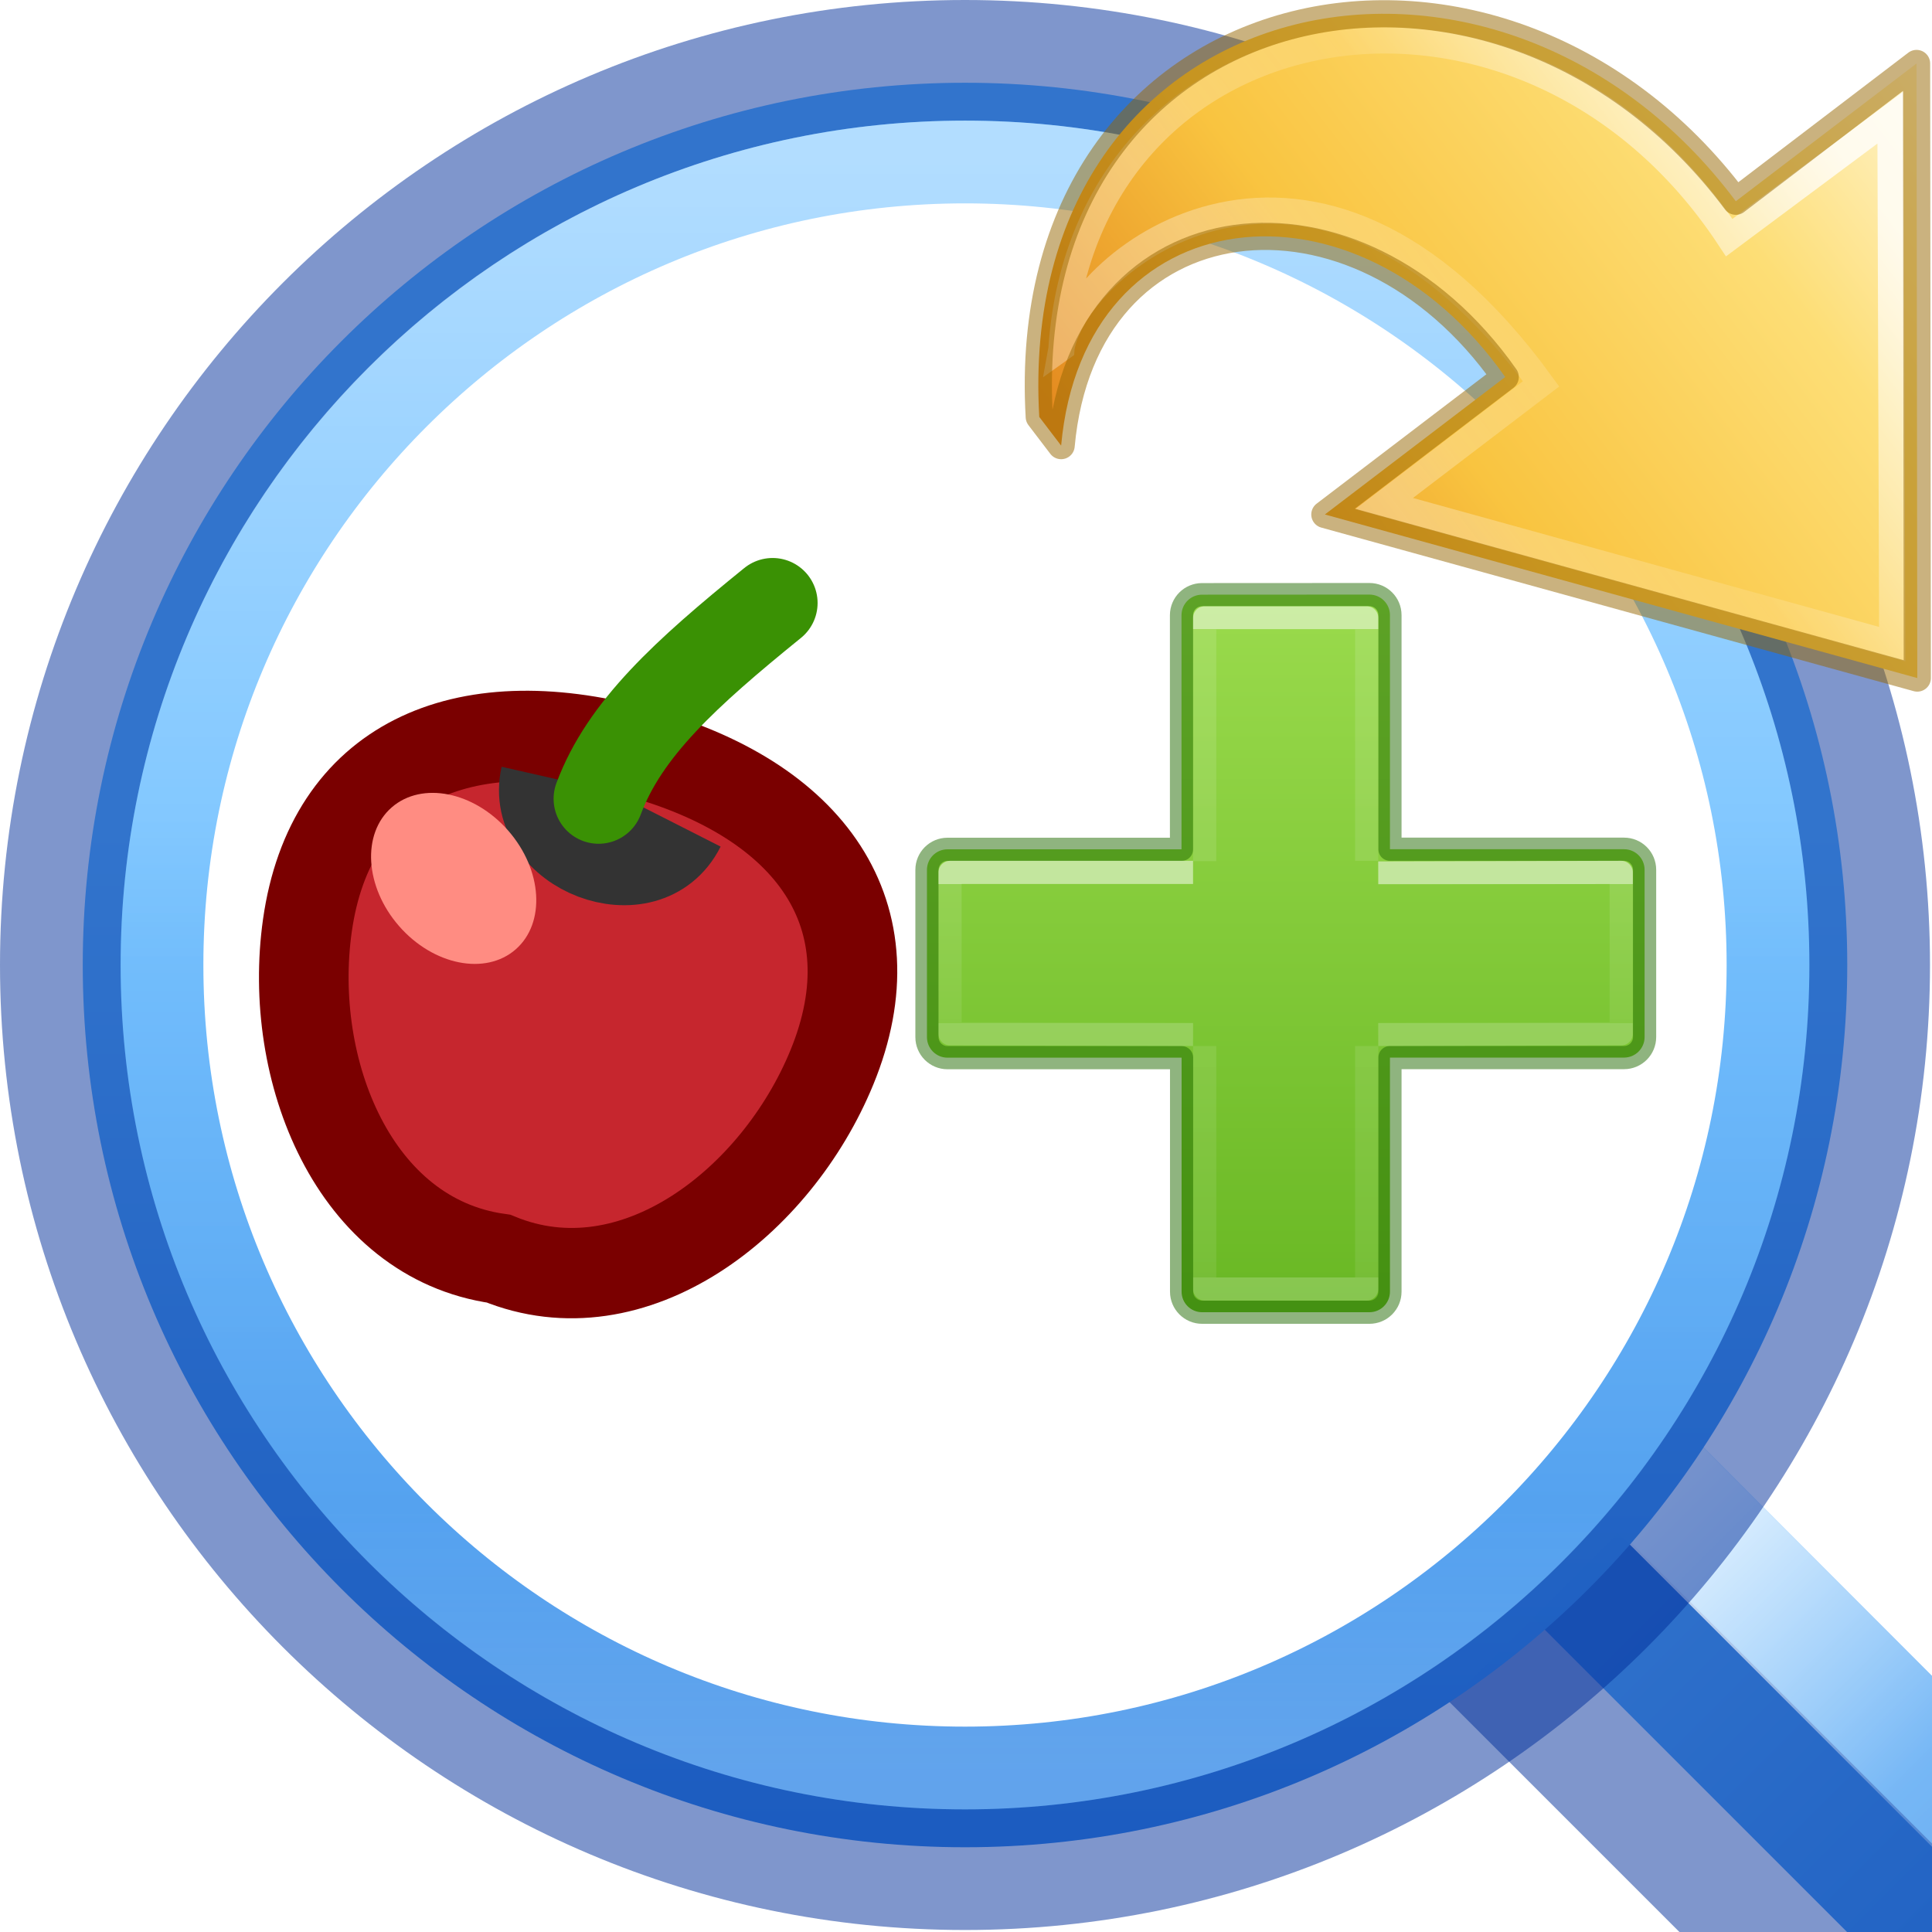
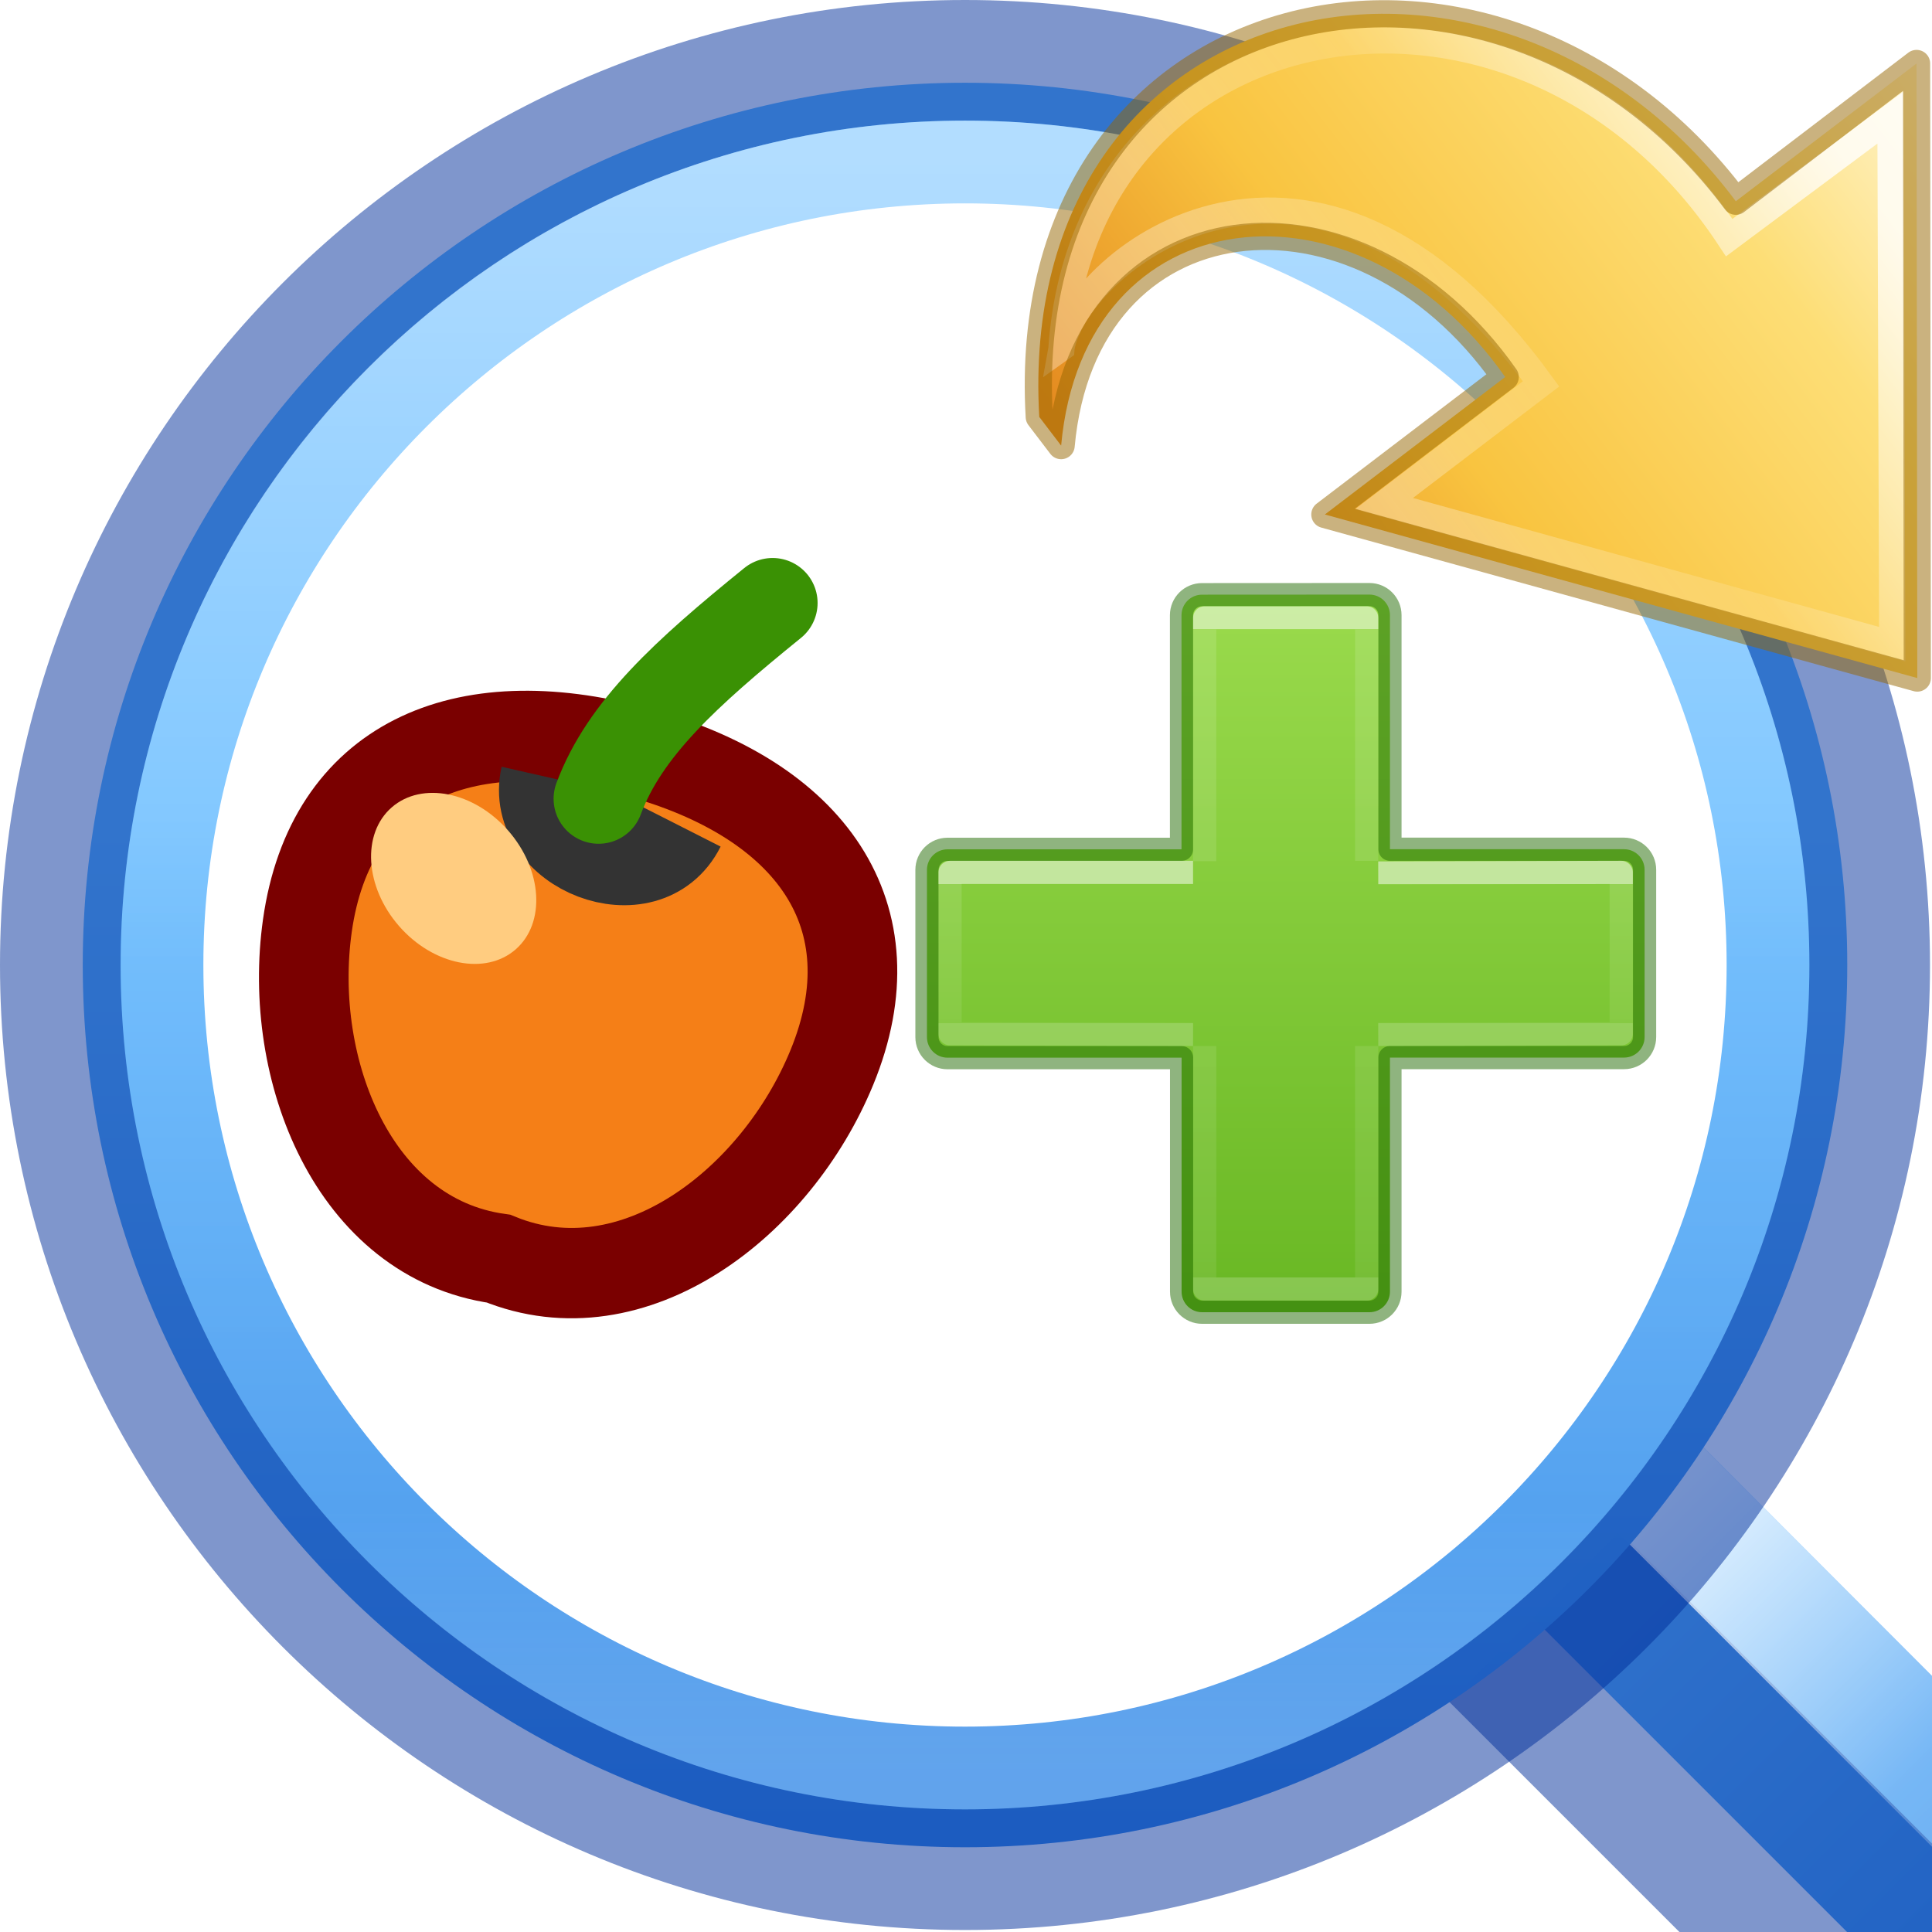
<svg xmlns="http://www.w3.org/2000/svg" xmlns:xlink="http://www.w3.org/1999/xlink" id="svg8" version="1.1" viewBox="0 0 12.7 12.7" height="48" width="48">
  <defs id="defs2">
    <linearGradient x1="23.732" y1="4.418" x2="23.732" y2="39.454" id="linearGradient3254" xlink:href="#linearGradient3242-7-3-8-0-4-58-06" gradientUnits="userSpaceOnUse" gradientTransform="matrix(0.2756217,0,0,0.2565423,-21.44355,-14.67671)" />
    <linearGradient id="linearGradient3242-7-3-8-0-4-58-06">
      <stop id="stop3244-5-8-5-6-4-3-8" style="stop-color:#cdf87e;stop-opacity:1" offset="0" />
      <stop id="stop3246-9-5-1-5-3-0-7" style="stop-color:#a2e34f;stop-opacity:1" offset="0.262" />
      <stop id="stop3248-7-2-0-7-5-35-9" style="stop-color:#68b723;stop-opacity:1" offset="0.661" />
      <stop id="stop3250-8-2-8-5-6-40-4" style="stop-color:#1d7e0d;stop-opacity:1" offset="1" />
    </linearGradient>
    <linearGradient x1="38.941" y1="15.991" x2="20.576" y2="15.991" id="linearGradient3198-5" xlink:href="#linearGradient4087-4-6" gradientUnits="userSpaceOnUse" gradientTransform="matrix(0,-0.3006486,0.3230083,0,-20.95217,-0.797489)" />
    <linearGradient id="linearGradient4087-4-6">
      <stop id="stop4089-0-9" style="stop-color:#ffffff;stop-opacity:1" offset="0" />
      <stop id="stop4091-5-8" style="stop-color:#ffffff;stop-opacity:0.235" offset="0.512" />
      <stop id="stop4093-9-7" style="stop-color:#ffffff;stop-opacity:0.157" offset="0.585" />
      <stop id="stop4095-4-2" style="stop-color:#ffffff;stop-opacity:0.392" offset="1" />
    </linearGradient>
    <linearGradient gradientTransform="matrix(-1.04172,0,0,0.9696086,49.67237,1.24692)" gradientUnits="userSpaceOnUse" xlink:href="#linearGradient3846" id="linearGradient3254-7" y2="38.066" x2="23.732" y1="4.418" x1="23.732" />
    <linearGradient id="linearGradient3846">
      <stop offset="0" style="stop-color:#fff3cb;stop-opacity:1" id="stop3848" />
      <stop offset="0.262" style="stop-color:#fdde76;stop-opacity:1" id="stop3850" />
      <stop offset="0.661" style="stop-color:#f9c440;stop-opacity:1" id="stop3852" />
      <stop offset="1" style="stop-color:#e48b20;stop-opacity:1" id="stop3854" />
    </linearGradient>
    <linearGradient gradientTransform="matrix(0,-1.13631,-1.220819,0,47.81519,53.70381)" gradientUnits="userSpaceOnUse" xlink:href="#linearGradient4087-4-6" id="linearGradient3198-5-0" y2="15.991" x2="20.576" y1="15.991" x1="38.941" />
    <linearGradient y2="9.25" x2="1.8" y1="9.25" x1="24.2" gradientTransform="matrix(0,-0.3779764,-0.5291667,0,15.74367,3.630197)" gradientUnits="userSpaceOnUse" id="linearGradient942" xlink:href="#linearGradient78" />
    <linearGradient id="linearGradient78">
      <stop style="stop-color:#9bdb4d;stop-opacity:1" offset="0" id="stop74" />
      <stop style="stop-color:#68b723;stop-opacity:1" offset="1" id="stop76" />
    </linearGradient>
    <linearGradient gradientTransform="matrix(0.2609544,0,0,0.2686438,4.217886,-7.503603)" gradientUnits="userSpaceOnUse" xlink:href="#linearGradient965" id="linearGradient3030" y2="36.942" x2="24.139" y1="9.365" x1="24.139" />
    <linearGradient id="linearGradient965">
      <stop id="stop957" style="stop-color:#ffffff;stop-opacity:1" offset="0" />
      <stop id="stop959" style="stop-color:#ffffff;stop-opacity:0.235" offset="0" />
      <stop id="stop961" style="stop-color:#ffffff;stop-opacity:0.157" offset="1" />
      <stop id="stop963" style="stop-color:#ffffff;stop-opacity:0.392" offset="1" />
    </linearGradient>
    <linearGradient gradientTransform="matrix(0.2708776,0,0,0.2584367,3.98735,-7.263907)" gradientUnits="userSpaceOnUse" xlink:href="#linearGradient4333" id="linearGradient3030-1" y2="26.212" x2="24.139" y1="20.069" x1="24.139" />
    <linearGradient id="linearGradient4333">
      <stop id="stop4335" style="stop-color:#ffffff;stop-opacity:1" offset="0" />
      <stop id="stop4337" style="stop-color:#ffffff;stop-opacity:0.235" offset="0" />
      <stop id="stop4339" style="stop-color:#ffffff;stop-opacity:0.157" offset="1" />
      <stop id="stop4341" style="stop-color:#ffffff;stop-opacity:0.392" offset="1" />
    </linearGradient>
    <linearGradient xlink:href="#linearGradient947-5" id="linearGradient916" gradientUnits="userSpaceOnUse" gradientTransform="matrix(6.470699,0,0,4.857143,-34.15521,-15.53799)" x1="4.702" y1="3.69" x2="4.702" y2="4.086" />
    <linearGradient id="linearGradient947-5">
      <stop offset="0" style="stop-color:#64baff;stop-opacity:1" id="stop943-6" />
      <stop offset="1" style="stop-color:#3689e6;stop-opacity:1" id="stop945-2" />
    </linearGradient>
    <linearGradient xlink:href="#linearGradient4011" id="linearGradient914" gradientUnits="userSpaceOnUse" gradientTransform="matrix(3.235349,0,0,4.857143,-19.24708,-15.53799)" x1="4.702" y1="3.69" x2="4.702" y2="4.086" />
    <linearGradient id="linearGradient4011">
      <stop offset="0" style="stop-color:#ffffff;stop-opacity:1" id="stop4013" />
      <stop offset="0.508" style="stop-color:#ffffff;stop-opacity:0.235" id="stop4015" />
      <stop offset="0.835" style="stop-color:#ffffff;stop-opacity:0.157" id="stop4017" />
      <stop offset="1" style="stop-color:#ffffff;stop-opacity:0.392" id="stop4019" />
    </linearGradient>
    <linearGradient gradientTransform="matrix(0,1.083776,-1.083776,0,16.67021,-2.837765)" gradientUnits="userSpaceOnUse" y2="8" x2="16.706" y1="8" x1="8.83" id="linearGradient878" xlink:href="#linearGradient947-5" />
    <linearGradient gradientTransform="matrix(0.3513514,0,0,0.3513514,-17.20367,-0.9093001)" gradientUnits="userSpaceOnUse" xlink:href="#linearGradient4011" id="linearGradient3071" y2="44.341" x2="71.204" y1="6.238" x1="71.204" />
  </defs>
  <g id="layer1">
    <g id="g859" transform="scale(2.996901)">
      <g transform="rotate(-45,4.810207,3.582032)" id="g921">
        <rect y="2.535" x="-4.339" height="1.738" width="0.529" id="rect908" style="opacity:1;fill:url(#linearGradient916);fill-opacity:1;stroke:none;stroke-width:5.606;stroke-linecap:round;stop-color:#000000" transform="scale(-1,1)" />
        <rect style="opacity:0.5;fill:#002e99;fill-opacity:1;stroke:none;stroke-width:5.606;stroke-linecap:round;stop-color:#000000" id="rect910" width="0.529" height="1.738" x="-4.079" y="2.535" transform="scale(-1,1)" />
        <rect style="opacity:1;fill:url(#linearGradient914);fill-opacity:1;stroke:none;stroke-width:3.964;stroke-linecap:round;stop-color:#000000" id="rect912" width="0.265" height="1.738" x="-4.339" y="2.535" transform="scale(-1,1)" />
      </g>
      <g transform="scale(0.2645833)" id="g910">
        <path d="m 14.814,8 c 0,-3.76 -3.054,-6.814 -6.814,-6.814 -3.76,0 -6.814,3.054 -6.814,6.814 0,3.76 3.054,6.814 6.814,6.814 3.76,0 6.814,-3.054 6.814,-6.814 z" id="path846" style="color:#000000;display:inline;overflow:visible;visibility:visible;opacity:0.99;fill:none;fill-opacity:1;fill-rule:nonzero;stroke:url(#linearGradient878);stroke-width:1;stroke-opacity:1;marker:none;enable-background:accumulate" />
        <path d="m 8,0.5 c -4.138,0 -7.5,3.362 -7.5,7.5 C 0.5,12.138 3.862,15.5 8,15.5 12.138,15.5 15.5,12.138 15.5,8 15.5,3.862 12.138,0.5 8,0.5 Z" id="path2555-7" style="color:#000000;clip-rule:nonzero;display:inline;overflow:visible;visibility:visible;opacity:0.5;isolation:auto;mix-blend-mode:normal;color-interpolation:sRGB;color-interpolation-filters:linearRGB;solid-color:#000000;solid-opacity:1;fill:none;fill-opacity:1;fill-rule:nonzero;stroke:#002e99;stroke-width:1;stroke-linecap:round;stroke-linejoin:round;stroke-miterlimit:4;stroke-dasharray:none;stroke-dashoffset:0;stroke-opacity:1;marker:none;color-rendering:auto;image-rendering:auto;shape-rendering:auto;text-rendering:auto;enable-background:accumulate" />
        <path d="M 14.5,8 C 14.5,11.59 11.59,14.5 8,14.5 4.41,14.5 1.5,11.59 1.5,8 1.5,4.41 4.41,1.5 8,1.5 11.59,1.5 14.5,4.41 14.5,8 Z" id="path8655-6" style="color:#000000;display:inline;overflow:visible;visibility:visible;opacity:0.5;fill:none;stroke:url(#linearGradient3071);stroke-width:1;stroke-linecap:round;stroke-linejoin:round;stroke-miterlimit:4;stroke-dasharray:none;stroke-dashoffset:0;stroke-opacity:1;marker:none;enable-background:accumulate" />
      </g>
    </g>
    <g transform="matrix(0.5750134,0,0,0.5750134,2.669709,7.005524)" id="g90">
      <path d="m 9.099,-5.385 c -0.13,0 -0.235,0.105 -0.235,0.235 v 2.676 H 6.189 c -0.13,0 -0.235,0.105 -0.235,0.235 v 1.912 c 0,0.13 0.105,0.235 0.235,0.235 H 8.865 V 2.583 c 0,0.13 0.105,0.235 0.235,0.235 h 1.912 c 0.13,0 0.235,-0.105 0.235,-0.235 v -2.676 h 2.676 c 0.13,0 0.235,-0.105 0.235,-0.235 V -2.24 c 0,-0.13 -0.105,-0.235 -0.235,-0.235 h -2.676 v -2.676 c 0,-0.13 -0.105,-0.235 -0.235,-0.235 z" style="font-variation-settings:normal;opacity:1;vector-effect:none;fill:url(#linearGradient942);fill-opacity:1;stroke:#206b00;stroke-width:0.265;stroke-linecap:round;stroke-linejoin:round;stroke-miterlimit:4;stroke-dasharray:none;stroke-dashoffset:0;stroke-opacity:0.5;stop-color:#000000;stop-opacity:1" id="rect919" />
      <path d="m 9.129,-2.338 v -2.782 h 1.852 v 2.778 m 0,2.117 V 2.553 H 9.129 v -2.778" id="path2272" style="display:inline;opacity:0.5;fill:none;stroke:url(#linearGradient3030);stroke-width:0.265;stroke-linecap:butt;stroke-linejoin:round;stroke-miterlimit:4;stroke-dasharray:none;stroke-opacity:1" />
      <path d="m 11.113,-2.203 2.778,-0.007 v 1.845 l -2.778,0.007 m -2.117,0 -2.778,-0.007 V -2.21 l 2.778,-8e-7" id="path2272-2" style="display:inline;opacity:0.5;fill:none;stroke:url(#linearGradient3030-1);stroke-width:0.265;stroke-linecap:butt;stroke-linejoin:round;stroke-miterlimit:4;stroke-dasharray:none;stroke-opacity:1" />
    </g>
    <g id="g1055" transform="matrix(1.182931,0,0,1.182931,-3.402364,1.533673)">
      <g transform="translate(11.03655,3.061234)" style="stroke:#7a0000;stroke-opacity:1" id="g1018">
        <g style="stroke:#7a0000;stroke-opacity:1" id="cherry2-3" transform="matrix(0.1203468,0.00521202,-0.00532923,0.1212868,-8.388063,-3.343866)">
-           <path style="fill:#c6262e;fill-opacity:1;stroke:#7a0000;stroke-width:4.135;stroke-opacity:1" id="p5-12" d="m 42.021,38.735 c -2.28,6.289 -8.636,11.671 -14.976,9.411 -6.706,-0.642 -10.134,-8.201 -9.485,-14.852 0.729,-7.471 6.64,-10.416 14.793,-8.602 8.154,1.814 12.229,6.98 9.668,14.043 z" />
+           <path style="fill:#f57f17;fill-opacity:1;stroke:#7a0000;stroke-width:4.135;stroke-opacity:1" id="p5-12" d="m 42.021,38.735 c -2.28,6.289 -8.636,11.671 -14.976,9.411 -6.706,-0.642 -10.134,-8.201 -9.485,-14.852 0.729,-7.471 6.64,-10.416 14.793,-8.602 8.154,1.814 12.229,6.98 9.668,14.043 z" />
          <path style="fill:none;stroke:#333333;stroke-width:4.135;stroke-opacity:1" id="p8-9" d="m 28.224,26.012 c -0.601,3.336 4.888,5.213 6.336,2.001" />
        </g>
-         <path style="fill:#275100;fill-opacity:0.945;stroke:#3a9104;stroke-width:0.5;stroke-linecap:round;stroke-opacity:1;stop-color:#000000" d="m -4.834,0.081 c 0.145,-0.389 0.486,-0.698 0.967,-1.088" id="path1009" />
+         <path style="fill:#4caf50;fill-opacity:0.945;stroke:#3a9104;stroke-width:0.5;stroke-linecap:round;stroke-opacity:1;stop-color:#000000" d="m -4.834,0.081 c 0.145,-0.389 0.486,-0.698 0.967,-1.088" id="path1009" />
      </g>
-       <path d="M 5.742,3.979 A 0.524,0.403 48.879 0 1 5.094,3.85 0.524,0.403 48.879 0 1 5.053,3.19 0.524,0.403 48.879 0 1 5.701,3.32 0.524,0.403 48.879 0 1 5.742,3.979" style="opacity:1;fill:#ff8c82;fill-opacity:1;stroke:none;stroke-width:0.496;stroke-linecap:round;stroke-opacity:1;stop-color:#000000" id="path1046" />
+       <path d="M 5.742,3.979 A 0.524,0.403 48.879 0 1 5.094,3.85 0.524,0.403 48.879 0 1 5.053,3.19 0.524,0.403 48.879 0 1 5.701,3.32 0.524,0.403 48.879 0 1 5.742,3.979" style="opacity:1;fill:#ffcc80;fill-opacity:1;stroke:none;stroke-width:0.496;stroke-linecap:round;stroke-opacity:1;stop-color:#000000" id="path1046" />
    </g>
    <g transform="matrix(-0.1083068,-0.1420937,-0.1420937,0.1083068,15.99189,3.334578)" id="g32">
      <path style="display:block;overflow:visible;visibility:visible;fill:url(#linearGradient3254-7);fill-opacity:1;fill-rule:nonzero;stroke:none;stroke-width:1;stroke-linecap:butt;stroke-linejoin:round;stroke-miterlimit:7;stroke-dasharray:none;stroke-dashoffset:0;stroke-opacity:1;marker:none" id="path3503-3-3-71" d="M 33.725,38.761 C 46.952,29.832 39.243,13.433 24.5,13.568 V 5.207 L 6.5,18.893 24.5,32.58 v -8.343 c 9.509,-0.369 14.695,8.294 7.897,14.524 z" />
      <path style="display:block;overflow:visible;visibility:visible;opacity:0.8;fill:none;stroke:url(#linearGradient3198-5-0);stroke-width:0.964;stroke-linecap:butt;stroke-linejoin:miter;stroke-miterlimit:7;stroke-dasharray:none;stroke-dashoffset:0;stroke-opacity:1;marker:none" id="path3505-6-2-6" d="M 35.246,36.573 C 44.932,28.055 37.254,13.642 23.582,14.572 L 23.5,7.177 8.051,18.87 23.5,30.605 v -7.266 c 14.184,-0.324 14.003,10.792 11.746,13.235 z" />
      <path style="color:#000000;clip-rule:nonzero;display:inline;overflow:visible;visibility:visible;opacity:0.5;isolation:auto;mix-blend-mode:normal;color-interpolation:sRGB;color-interpolation-filters:linearRGB;solid-color:#000000;solid-opacity:1;fill:none;fill-opacity:1;fill-rule:evenodd;stroke:#956500;stroke-width:1;stroke-linecap:butt;stroke-linejoin:round;stroke-miterlimit:4;stroke-dasharray:none;stroke-dashoffset:0;stroke-opacity:1;marker:none;color-rendering:auto;image-rendering:auto;shape-rendering:auto;text-rendering:auto;enable-background:accumulate" id="path3503-3-3-7-5" d="M 33.725,38.761 C 46.952,29.832 39.243,13.433 24.5,13.568 V 5.207 L 6.5,18.893 24.5,32.58 v -8.343 c 9.509,-0.369 14.695,8.294 7.897,14.524 z" />
    </g>
  </g>
</svg>
